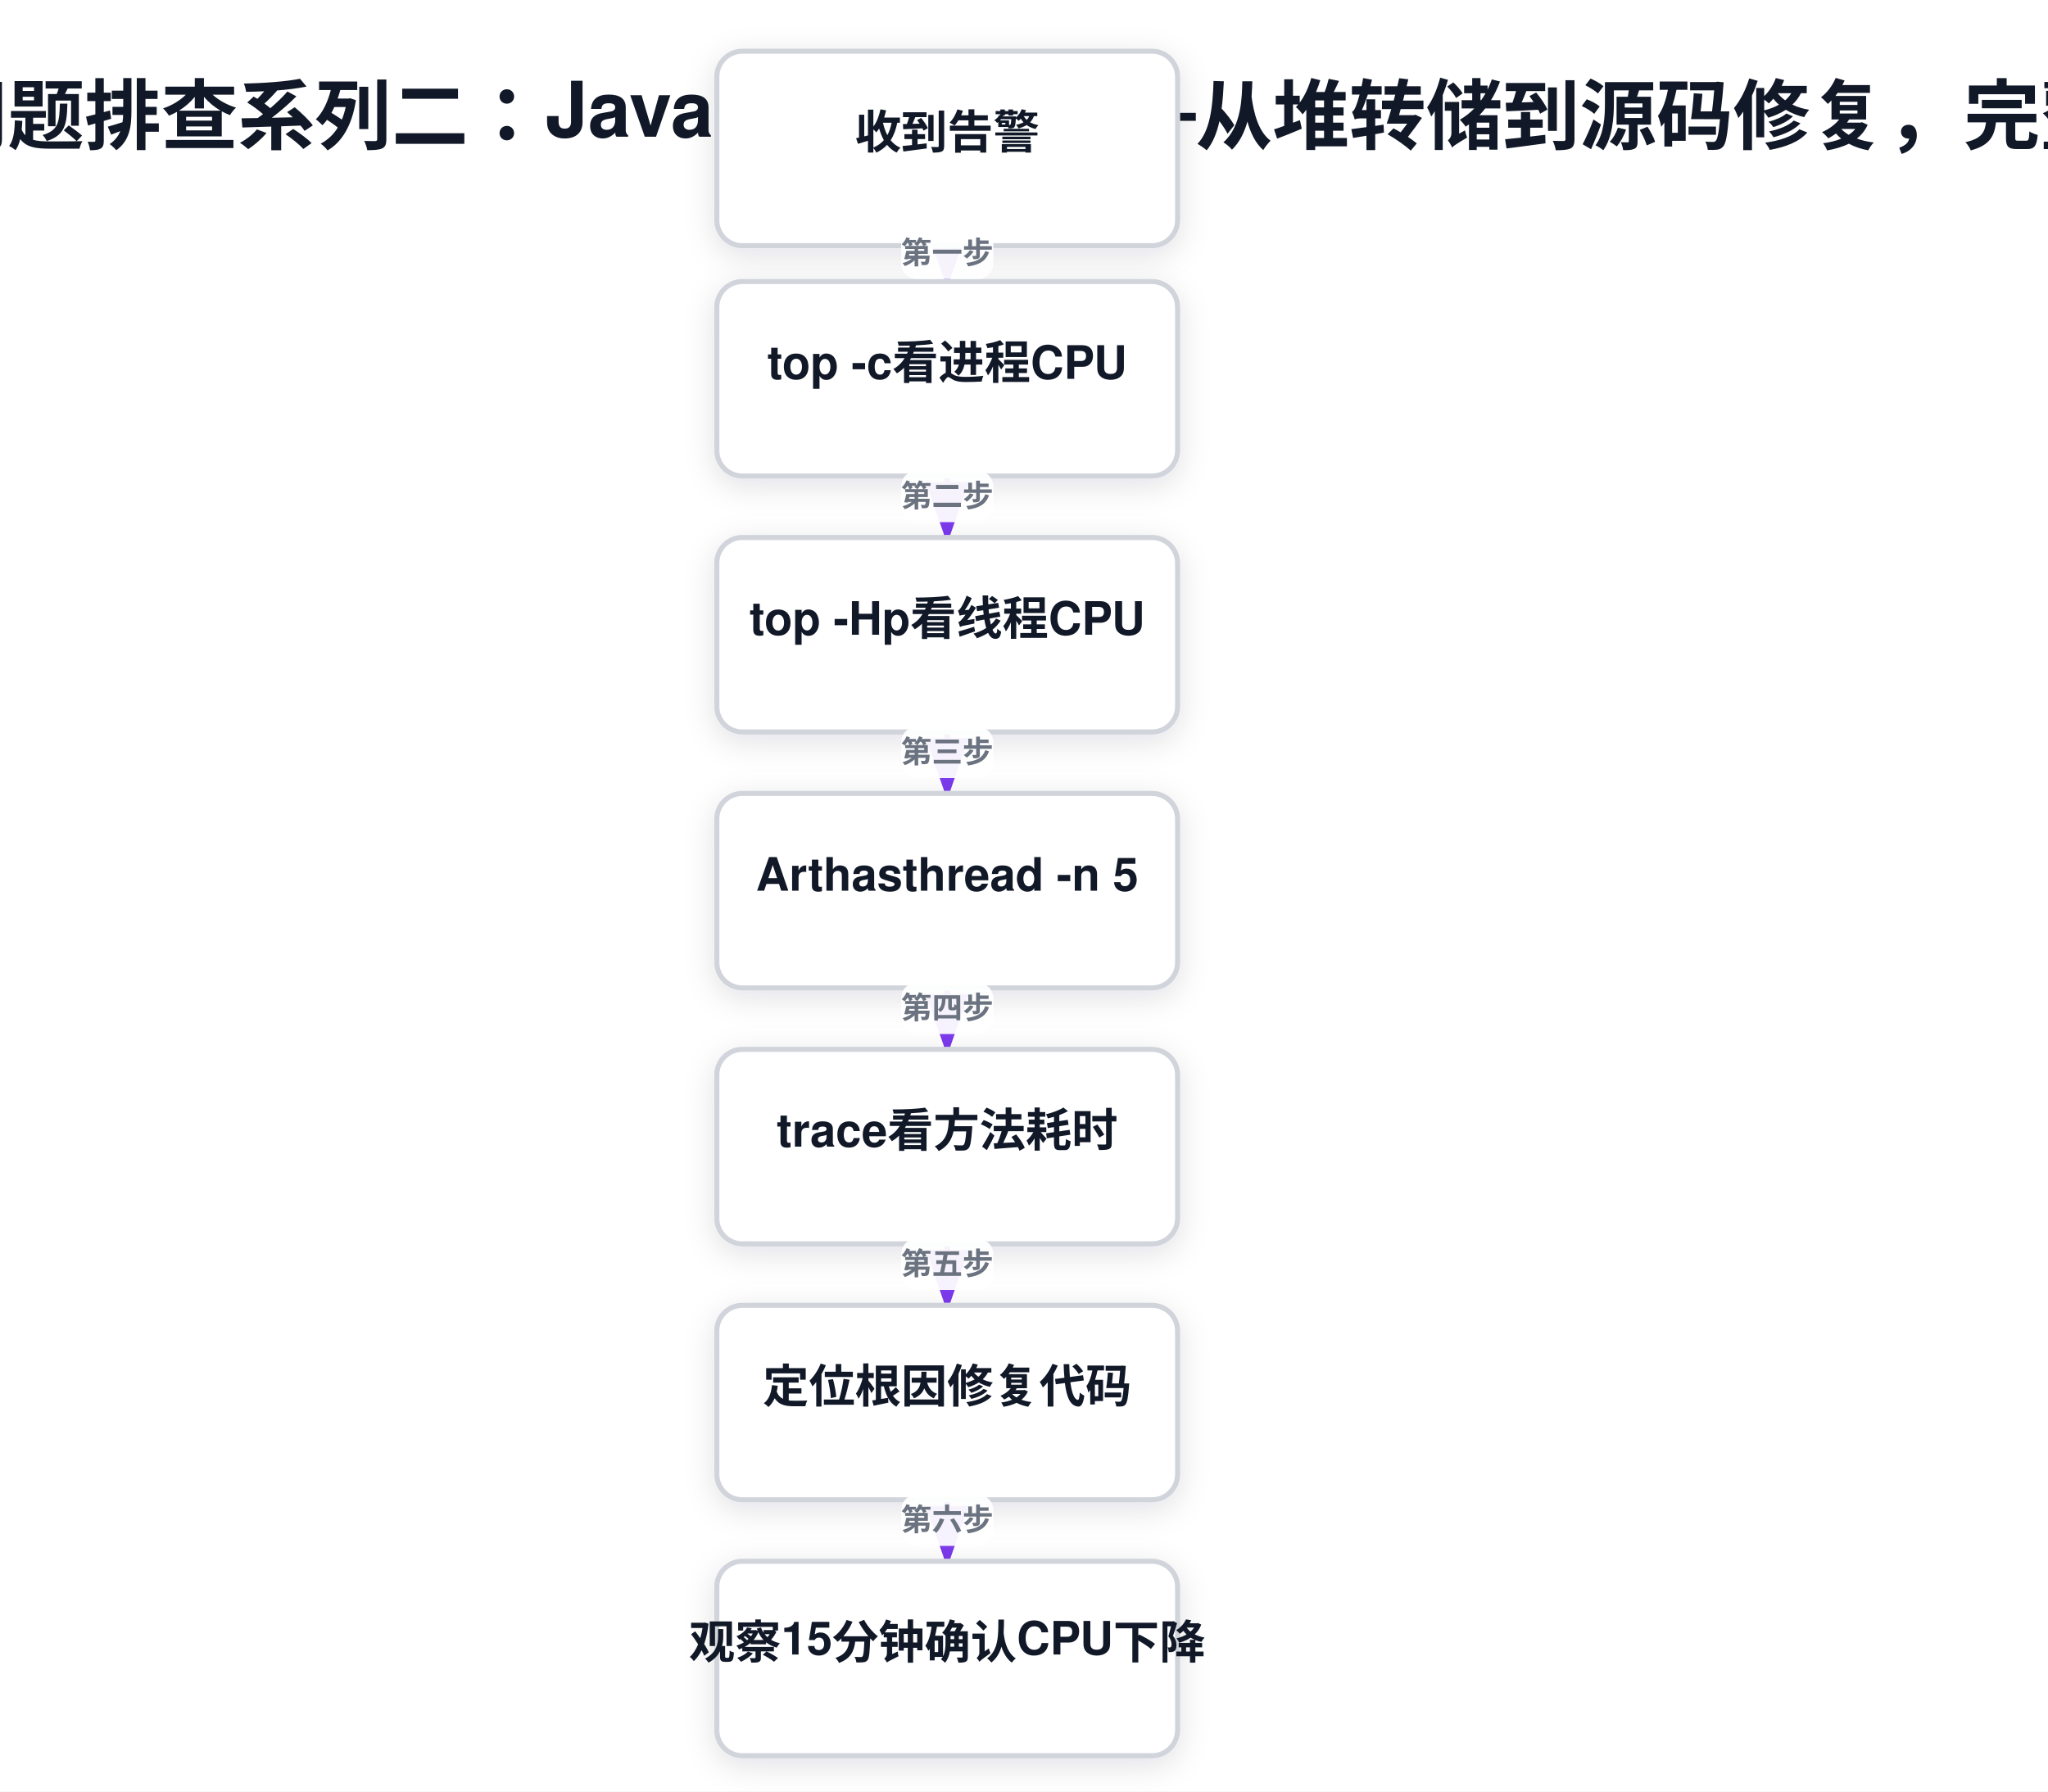
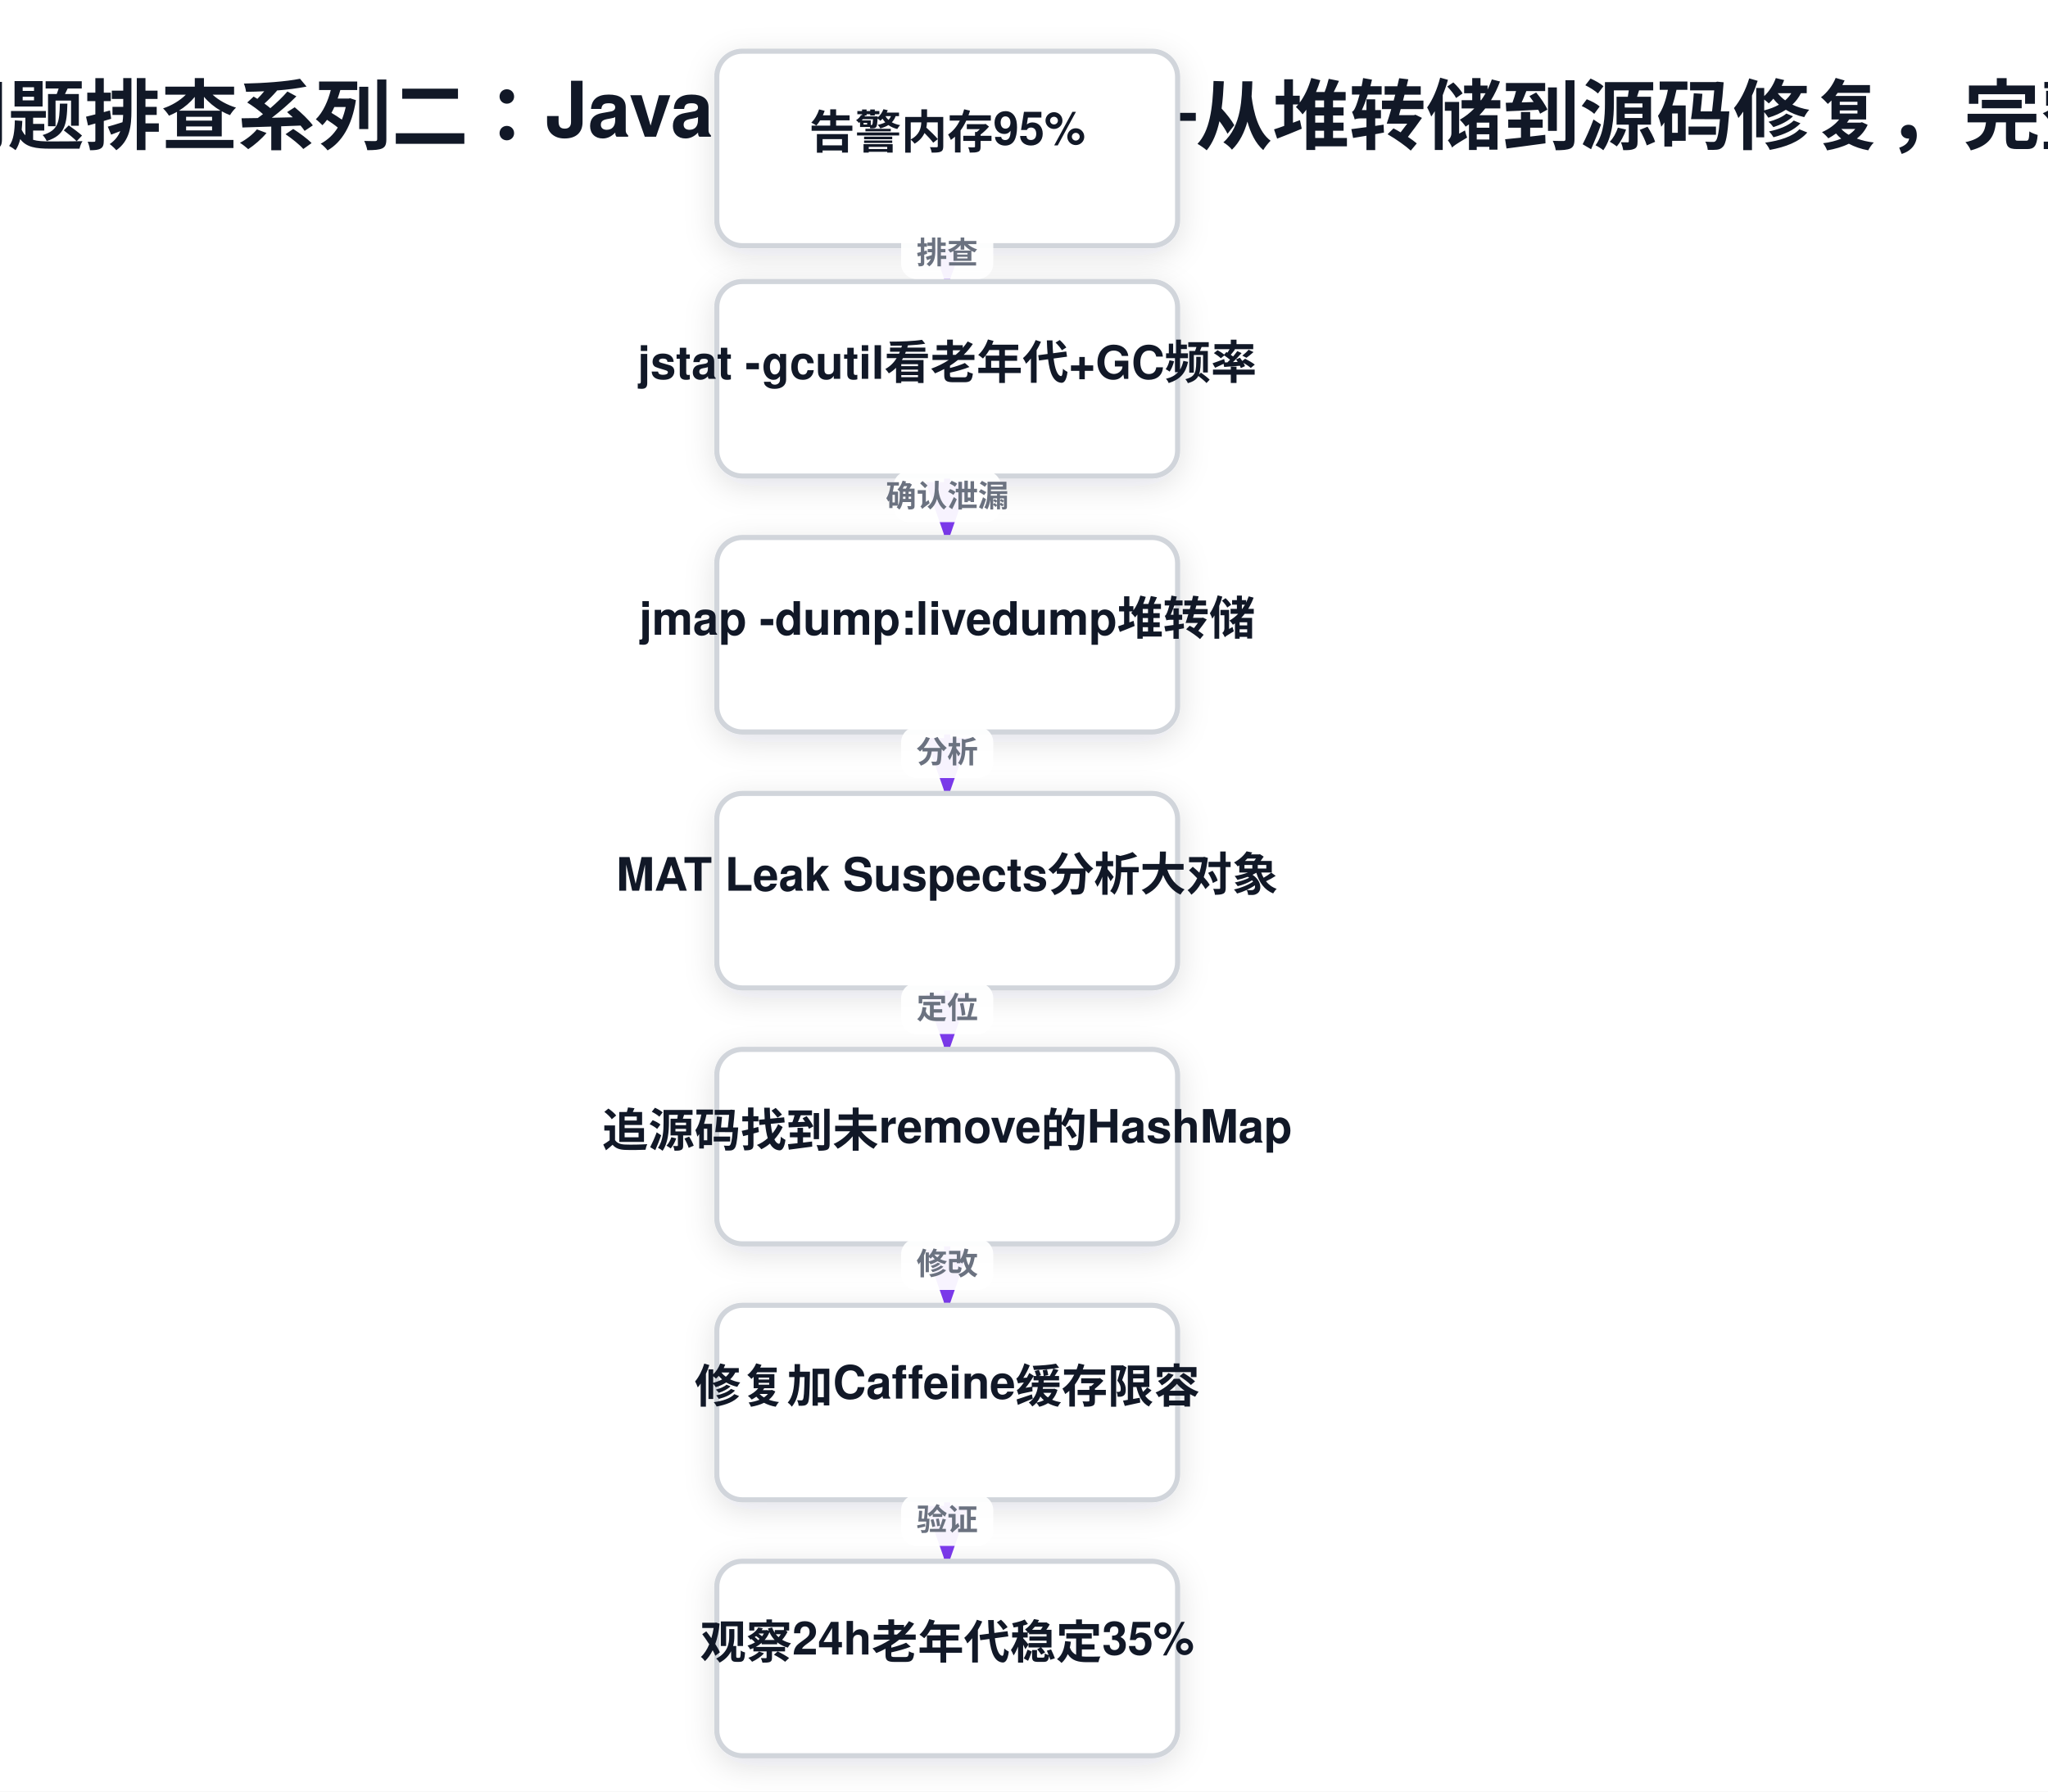
<svg xmlns="http://www.w3.org/2000/svg" viewBox="0 0 800 700" width="800" height="700">
  <defs>
    <marker id="arrowA" markerWidth="10" markerHeight="7" refX="9" refY="3.5" orient="auto">
      <polygon points="0 0, 10 3.5, 0 7" fill="#7c3aed" />
    </marker>
    <marker id="arrowB" markerWidth="10" markerHeight="7" refX="9" refY="3.5" orient="auto">
      <polygon points="0 0, 10 3.5, 0 7" fill="#10b981" />
    </marker>
    <marker id="arrowC" markerWidth="10" markerHeight="7" refX="9" refY="3.5" orient="auto">
      <polygon points="0 0, 10 3.5, 0 7" fill="#2563eb" />
    </marker>
    <marker id="arrowE" markerWidth="10" markerHeight="7" refX="9" refY="3.5" orient="auto">
      <polygon points="0 0, 10 3.5, 0 7" fill="#f97316" />
    </marker>
    <marker id="arrowF" markerWidth="10" markerHeight="7" refX="9" refY="3.5" orient="auto">
      <polygon points="0 0, 10 3.5, 0 7" fill="#7c3aed" />
    </marker>
    <marker id="arrowG" markerWidth="10" markerHeight="7" refX="9" refY="3.5" orient="auto">
      <polygon points="0 0, 10 3.5, 0 7" fill="#ef4444" />
    </marker>
    <marker id="arrowH" markerWidth="10" markerHeight="7" refX="9" refY="3.5" orient="auto">
      <polygon points="0 0, 10 3.5, 0 7" fill="#6b7280" />
    </marker>
    <filter id="shadowSoft" x="-20%" y="-20%" width="140%" height="160%">
      <feDropShadow dx="0" dy="3" stdDeviation="6" flood-color="#0f172a" flood-opacity="0.12" />
    </filter>
    <filter id="shadowGlass" x="-20%" y="-20%" width="140%" height="160%">
      <feDropShadow dx="0" dy="10" stdDeviation="16" flood-color="#020617" flood-opacity="0.28" />
    </filter>
    <style>
    text { font-family: 'Helvetica Neue', Helvetica, Arial, 'PingFang SC', 'Microsoft YaHei', 'Microsoft JhengHei', 'SimHei', sans-serif; }
    .title { font-size: 30px; font-weight: 700; fill: #111827; }
    .subtitle { font-size: 14px; font-weight: 500; fill: #6b7280; }
    .section { font-size: 13px; font-weight: 700; fill: #2563eb; letter-spacing: 1.4px; }
    .section-sub { font-size: 12px; font-weight: 500; fill: #94a3b8; }
    .node-title { font-size: 18px; font-weight: 700; fill: #111827; }
    .node-sub { font-size: 12px; font-weight: 500; fill: #6b7280; }
    .node-type { font-size: 12px; font-weight: 700; fill: #9ca3af; letter-spacing: 0.08em; }
    .arrow-label { font-size: 12px; font-weight: 600; fill: #6b7280; }
    .legend { font-size: 12px; font-weight: 500; fill: #6b7280; }
    .footnote { font-size: 12px; font-weight: 500; fill: #94a3b8; }
    </style>
  </defs>
  <rect width="800.0" height="700.0" fill="#ffffff" />
  <text x="400.0" y="56" text-anchor="middle" class="title">线上问题排查系列二：Java 内存泄漏——从堆转储到源码修复，完整记录</text>
  <path d="M 370.0,96.0 L 370.0,110.0" fill="none" stroke="#7c3aed" stroke-width="2.4" marker-end="url(#arrowA)" />
  <path d="M 370.0,186.0 L 370.0,210.0" fill="none" stroke="#7c3aed" stroke-width="2.4" marker-end="url(#arrowA)" />
  <path d="M 370.0,286.0 L 370.0,310.0" fill="none" stroke="#7c3aed" stroke-width="2.4" marker-end="url(#arrowA)" />
  <path d="M 370.0,386.0 L 370.0,410.0" fill="none" stroke="#7c3aed" stroke-width="2.4" marker-end="url(#arrowA)" />
  <path d="M 370.0,486.0 L 370.0,510.0" fill="none" stroke="#7c3aed" stroke-width="2.4" marker-end="url(#arrowA)" />
  <path d="M 370.0,586.0 L 370.0,610.0" fill="none" stroke="#7c3aed" stroke-width="2.4" marker-end="url(#arrowA)" />
  <rect x="280.0" y="20.0" width="180.0" height="76.0" rx="10.0" fill="#ffffff" stroke="#d1d5db" stroke-width="2.0" filter="url(#shadowSoft)" />
-   <text x="370.0" y="58.0" text-anchor="middle" class="node-title">收到告警</text>
+   <text x="370.0" y="58.0" text-anchor="middle" class="node-title">告警
+ 内存95%</text>
  <rect x="280.0" y="110.0" width="180.0" height="76.0" rx="10.0" fill="#ffffff" stroke="#d1d5db" stroke-width="2.0" filter="url(#shadowSoft)" />
-   <text x="370.0" y="148.0" text-anchor="middle" class="node-title">top -c
- 看进程CPU</text>
+   <text x="370.0" y="148.0" text-anchor="middle" class="node-title">jstat -gcutil
+ 看老年代+GC频率</text>
  <rect x="280.0" y="210.0" width="180.0" height="76.0" rx="10.0" fill="#ffffff" stroke="#d1d5db" stroke-width="2.0" filter="url(#shadowSoft)" />
-   <text x="370.0" y="248.0" text-anchor="middle" class="node-title">top -Hp
- 看线程CPU</text>
+   <text x="370.0" y="248.0" text-anchor="middle" class="node-title">jmap -dump:live
+ dump堆转储</text>
  <rect x="280.0" y="310.0" width="180.0" height="76.0" rx="10.0" fill="#ffffff" stroke="#d1d5db" stroke-width="2.0" filter="url(#shadowSoft)" />
-   <text x="370.0" y="348.0" text-anchor="middle" class="node-title">Arthas
- thread -n 5</text>
+   <text x="370.0" y="348.0" text-anchor="middle" class="node-title">MAT Leak Suspects
+ 分析大对象</text>
  <rect x="280.0" y="410.0" width="180.0" height="76.0" rx="10.0" fill="#ffffff" stroke="#d1d5db" stroke-width="2.0" filter="url(#shadowSoft)" />
-   <text x="370.0" y="448.0" text-anchor="middle" class="node-title">trace
- 看方法耗时</text>
+   <text x="370.0" y="448.0" text-anchor="middle" class="node-title">追源码
+ 找到未remove的HashMap</text>
  <rect x="280.0" y="510.0" width="180.0" height="76.0" rx="10.0" fill="#ffffff" stroke="#d1d5db" stroke-width="2.0" filter="url(#shadowSoft)" />
-   <text x="370.0" y="548.0" text-anchor="middle" class="node-title">定位根因
- 修复代码</text>
+   <text x="370.0" y="548.0" text-anchor="middle" class="node-title">修复
+ 加Caffeine缓存限容</text>
  <rect x="280.0" y="610.0" width="180.0" height="76.0" rx="10.0" fill="#ffffff" stroke="#d1d5db" stroke-width="2.0" filter="url(#shadowSoft)" />
-   <text x="370.0" y="648.0" text-anchor="middle" class="node-title">观察15分钟
- 确认CPU下降</text>
+   <text x="370.0" y="648.0" text-anchor="middle" class="node-title">观察24h
+ 老年代稳定35%</text>
  <rect x="352.0" y="89.0" width="36" height="20" rx="6" fill="#ffffff" opacity="0.94" />
-   <text x="370.0" y="103.0" text-anchor="middle" class="arrow-label">第一步</text>
-   <rect x="352.0" y="184.0" width="36" height="20" rx="6" fill="#ffffff" opacity="0.94" />
-   <text x="370.0" y="198.0" text-anchor="middle" class="arrow-label">第二步</text>
+   <text x="370.0" y="103.0" text-anchor="middle" class="arrow-label">排查</text>
+   <rect x="349.0" y="184.0" width="42" height="20" rx="6" fill="#ffffff" opacity="0.94" />
+   <text x="370.0" y="198.0" text-anchor="middle" class="arrow-label">确认泄漏</text>
  <rect x="352.0" y="284.0" width="36" height="20" rx="6" fill="#ffffff" opacity="0.94" />
-   <text x="370.0" y="298.0" text-anchor="middle" class="arrow-label">第三步</text>
+   <text x="370.0" y="298.0" text-anchor="middle" class="arrow-label">分析</text>
  <rect x="352.0" y="384.0" width="36" height="20" rx="6" fill="#ffffff" opacity="0.94" />
-   <text x="370.0" y="398.0" text-anchor="middle" class="arrow-label">第四步</text>
+   <text x="370.0" y="398.0" text-anchor="middle" class="arrow-label">定位</text>
  <rect x="352.0" y="484.0" width="36" height="20" rx="6" fill="#ffffff" opacity="0.94" />
-   <text x="370.0" y="498.0" text-anchor="middle" class="arrow-label">第五步</text>
+   <text x="370.0" y="498.0" text-anchor="middle" class="arrow-label">修改</text>
  <rect x="352.0" y="584.0" width="36" height="20" rx="6" fill="#ffffff" opacity="0.94" />
-   <text x="370.0" y="598.0" text-anchor="middle" class="arrow-label">第六步</text>
+   <text x="370.0" y="598.0" text-anchor="middle" class="arrow-label">验证</text>
</svg>
